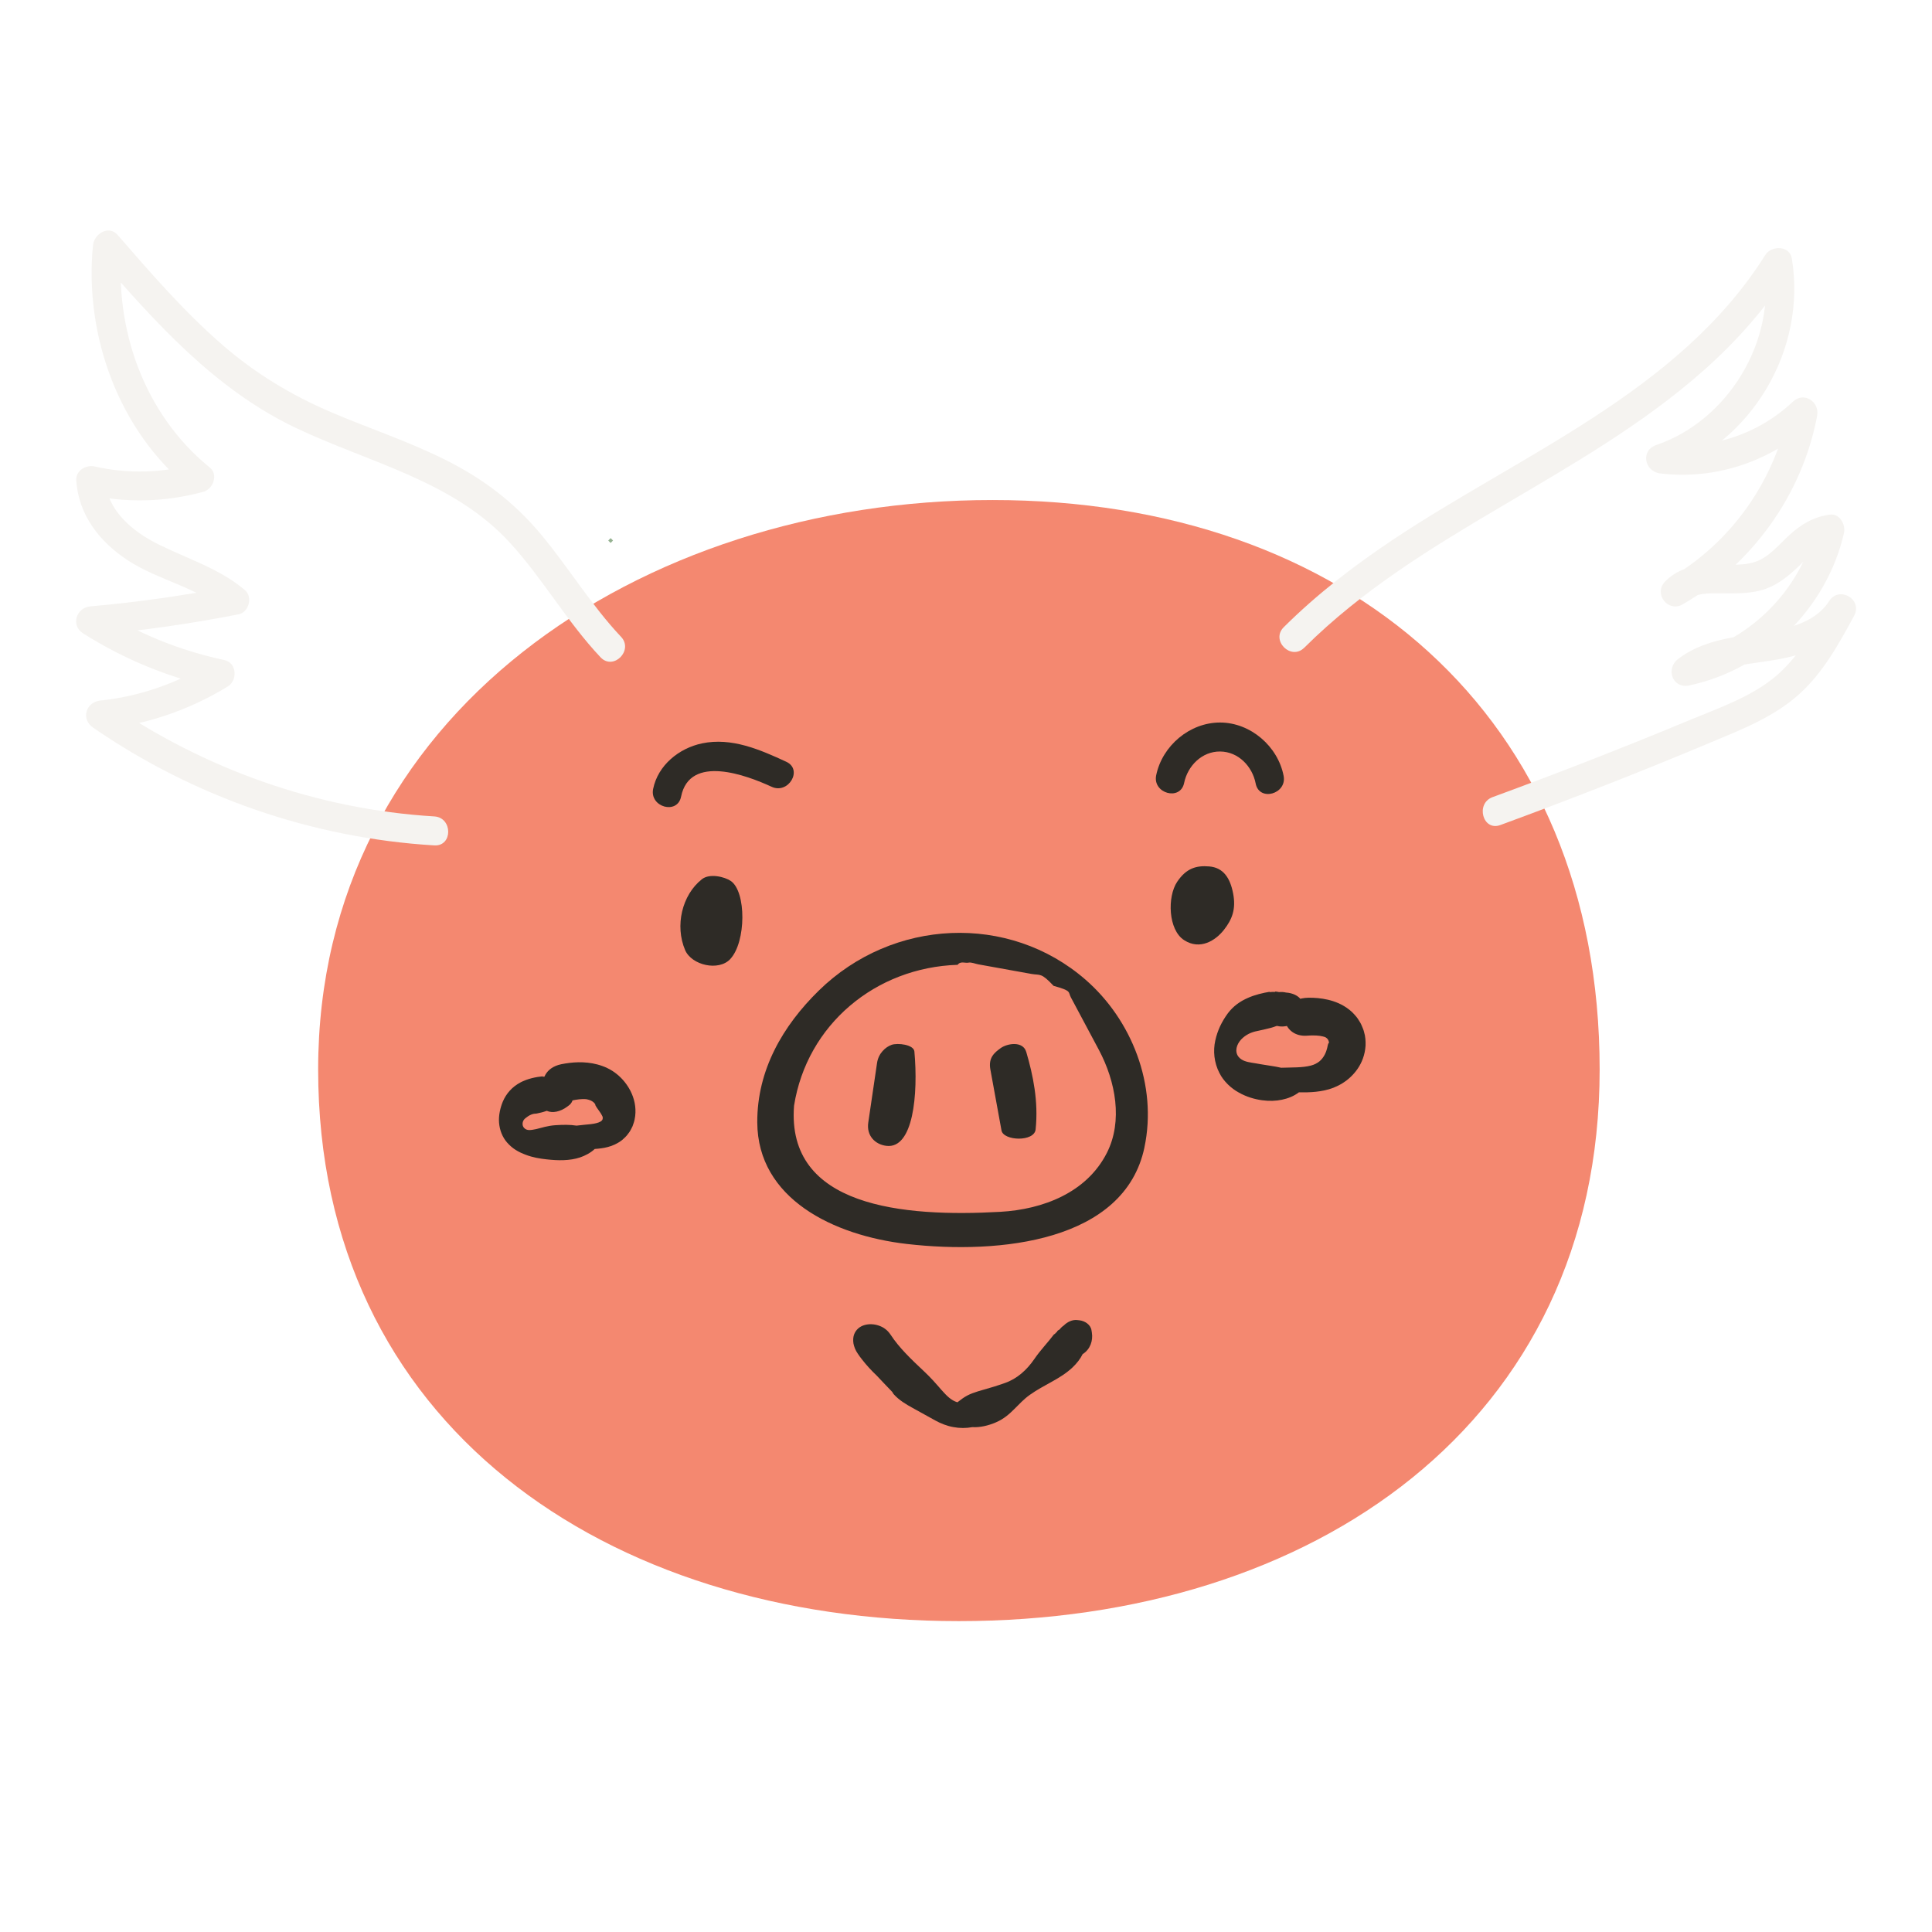
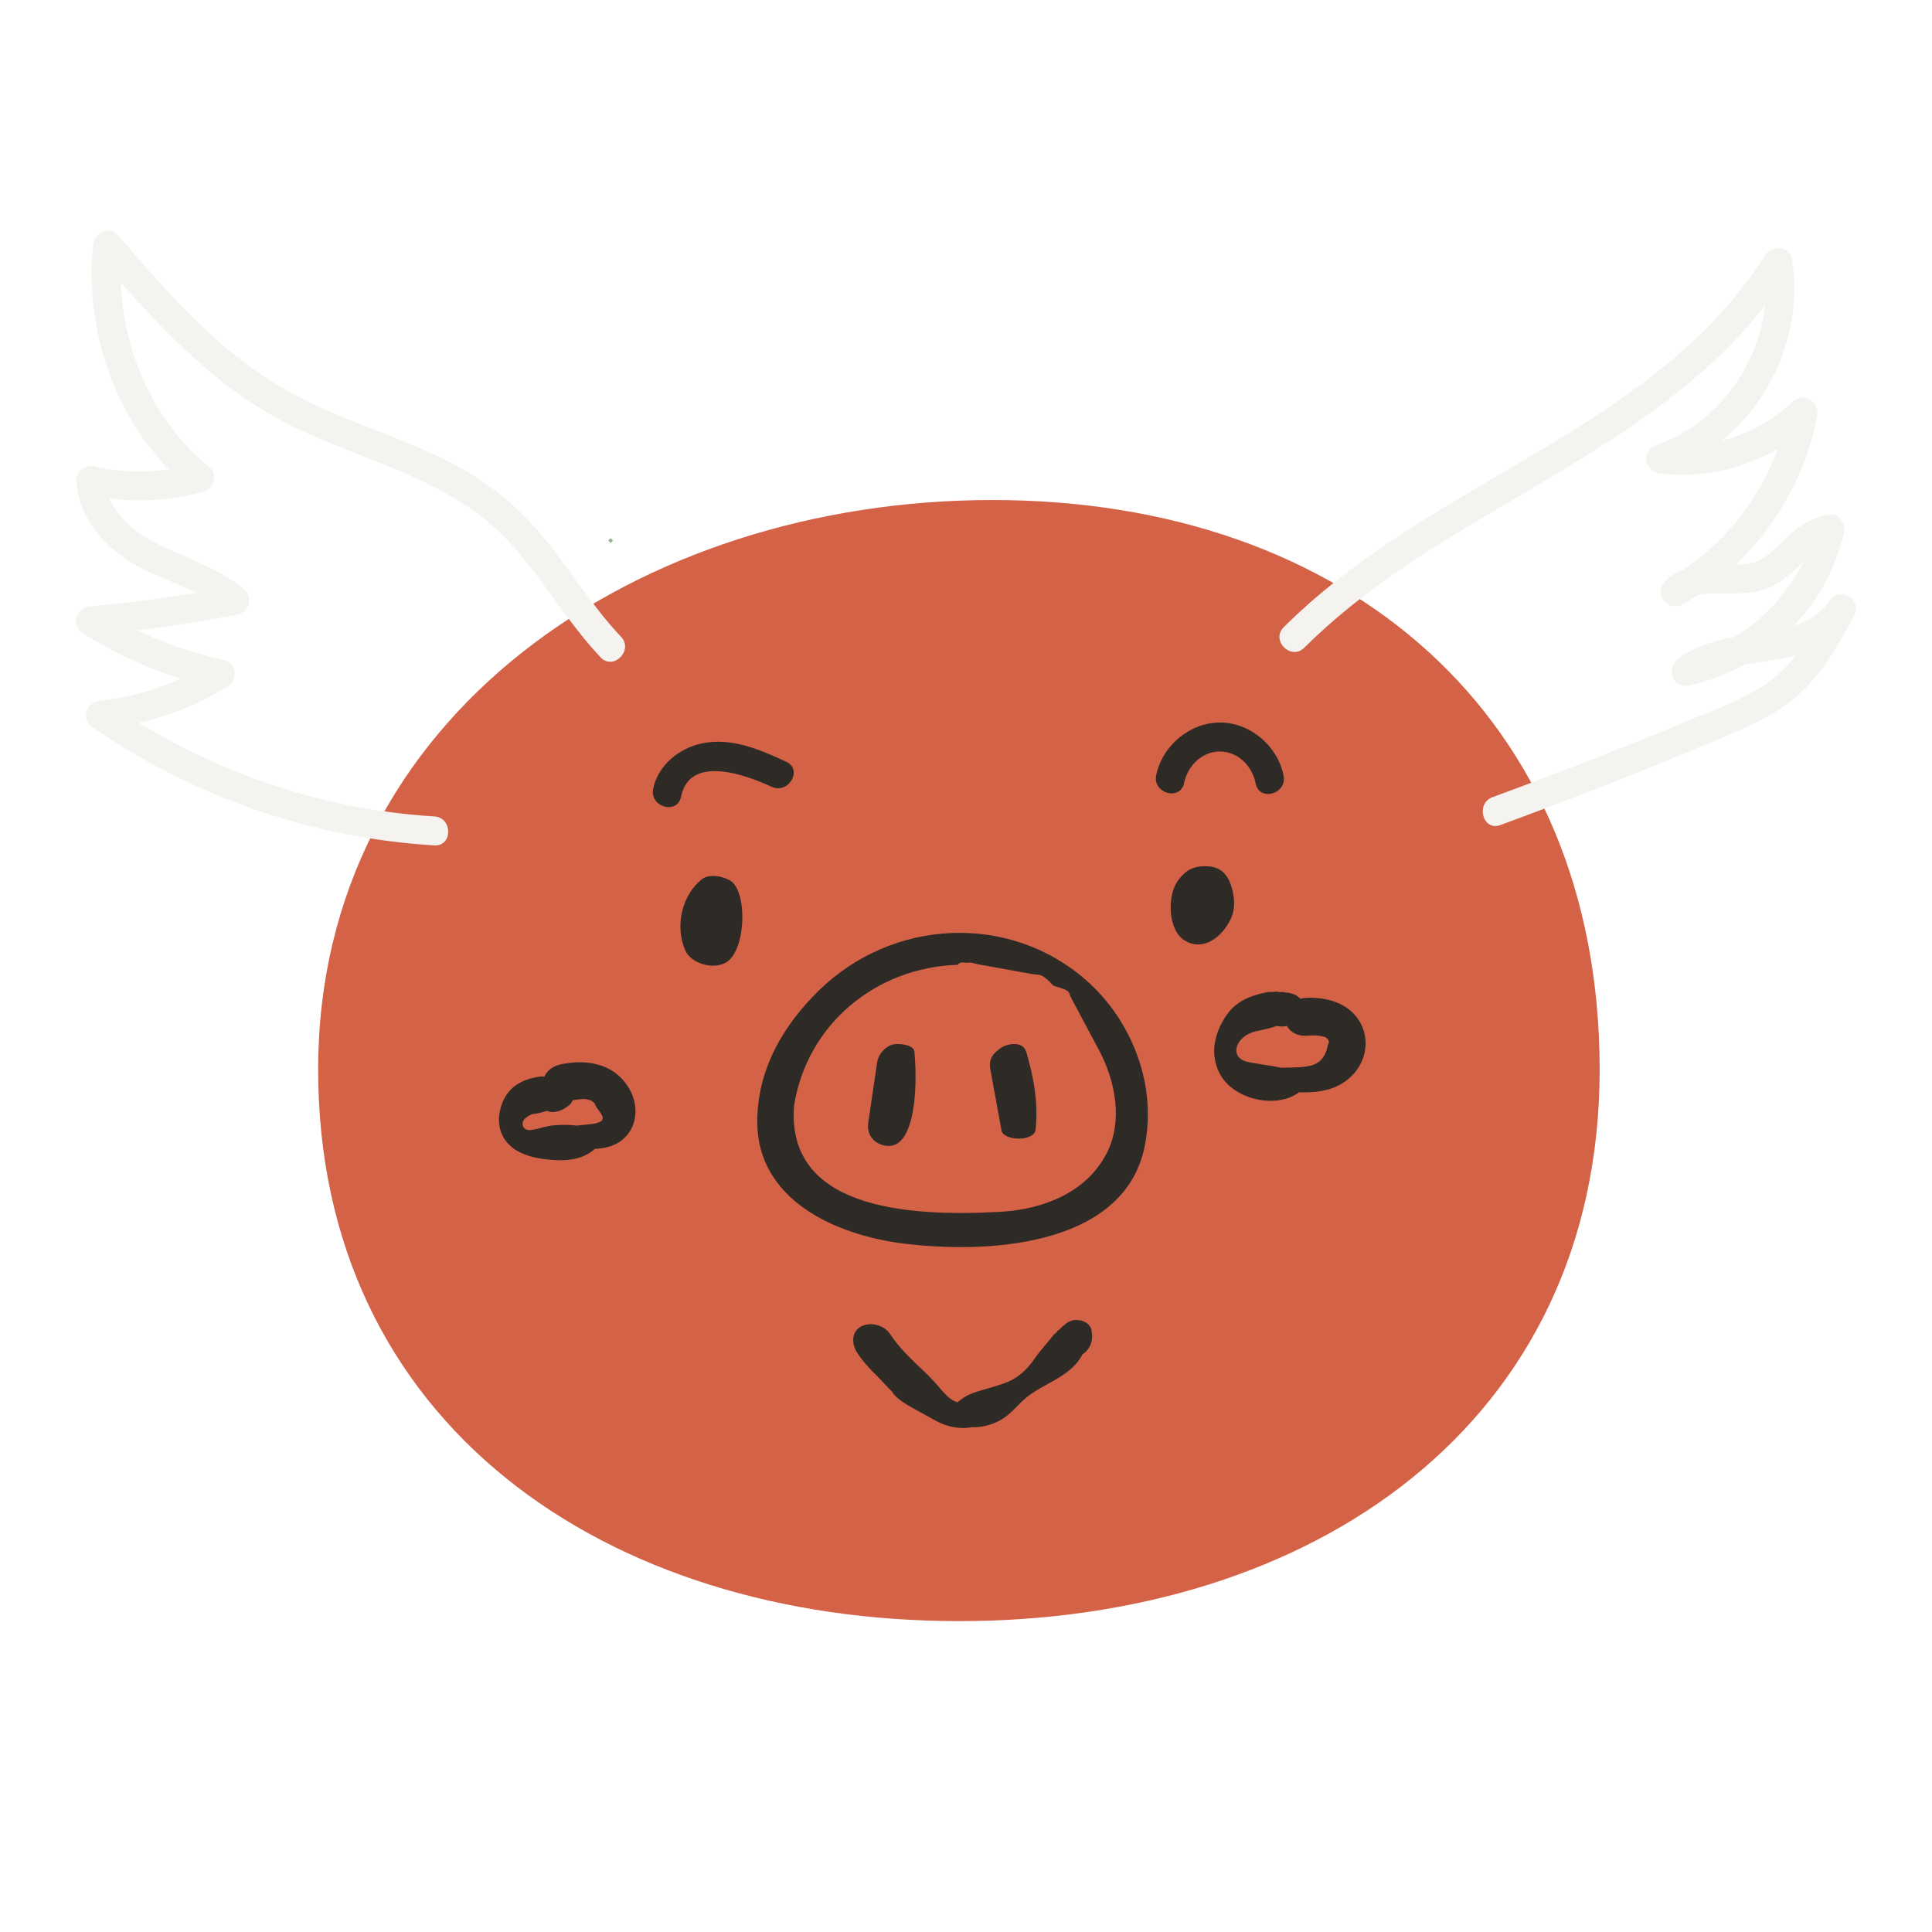
<svg xmlns="http://www.w3.org/2000/svg" id="Layer_1" data-name="Layer 1" viewBox="0 0 800 800">
  <defs>
    <style>
      .cls-1 {
        fill: #94b190;
      }

      .cls-2 {
        fill: #2e2b26;
      }

      .cls-3 {
-         fill: #f48870;
+         fill: #D46247;
      }

      .cls-ear {
        fill: #F5F3F0;
      }
    </style>
  </defs>
  <path class="cls-3" d="M131.74,442.85c0,146.53,118.79,228.42,265.32,228.42s265.32-81.89,265.32-228.42-104.89-235.8-251.42-235.8-279.22,89.27-279.22,235.8Z" />
  <path class="cls-2" d="M473.87,475.22c-8.29,38.88-59.7,44.32-98.34,39.88-30.44-3.5-61.82-18.75-61.96-50.36-.09-21.67,10.58-39.98,25.48-54.56,30.61-29.95,78.75-32.11,110.45-4.51,19.03,16.56,29.89,43.57,24.36,69.55ZM455.03,434.75l-11.6-21.75c-1.21-2.27.47-2.69-7.16-4.78-5.28-5.64-5.47-4.27-9.25-4.95l-21.89-3.95c-1.29-.23-2.99-.98-4.17-.7s-3.28-.78-4.42.89c-34.03,1.09-62.41,24.77-67.74,58.33-3.26,41.94,45.15,46.22,85.39,43.95,17.66-1,35.8-7.92,44.16-24.44,6.65-13.14,3.63-29.55-3.32-42.6Z" />
  <rect class="cls-1" x="252.14" y="223.11" width="1.41" height="1.41" transform="translate(-84.2 244.35) rotate(-45)" />
  <path class="cls-3" d="M378.63,435.4c-.26-2.88-6.98-3.63-9.45-2.75s-5.42,3.48-6.01,7.48l-3.64,24.72c-.8,5.4,2.82,9.04,7.49,9.62,11.17,1.37,13.22-21.34,11.61-39.07ZM428.83,467.67c1.21-11.56-1.05-22.42-3.87-32.04-1.37-4.69-7.85-3.59-10.6-1.62s-5.16,4-4.28,8.79l4.62,25.31c.79,4.35,13.58,4.82,14.13-.43Z" />
  <path class="cls-2" d="M378.63,435.4c1.61,17.73-.44,40.44-11.61,39.07-4.67-.57-8.29-4.22-7.49-9.62l3.64-24.72c.59-4,3.51-6.59,6.01-7.48s9.19-.13,9.45,2.75Z" />
  <path class="cls-2" d="M428.83,467.67c-.55,5.25-13.34,4.78-14.13.43l-4.62-25.31c-.87-4.79,1.66-6.92,4.28-8.79,2.76-1.97,9.23-3.07,10.6,1.62,2.82,9.62,5.08,20.48,3.87,32.04Z" />
  <path class="cls-2" d="M446.97,546.71l-.94-.11c-1.98-.22-4.07.77-5.59,2.3-.61.4-1.17.93-1.65,1.57-.22.14-.44.24-.65.41l-.37.28.07.15c-.46.39-.88.83-1.27,1.29l.09-.35c-2.82,3.74-5.78,6.7-8.39,10.53-3.07,4.48-7.11,8.11-12.04,9.85-.96.36-1.95.68-2.95,1-1,.35-1.96.63-2.92.91-1.91.56-3.75,1.07-5.39,1.58-1.65.51-3.09,1.03-4.42,1.73-1.34.7-2.57,1.61-4.11,2.81-2.58-.77-4.44-2.69-6.56-5.07-1.04-1.19-2.19-2.54-3.41-3.86-1.21-1.31-2.45-2.59-3.76-3.81-5.37-5.04-10.42-9.87-13.89-15.19-.69-1.01-1.39-1.8-2.25-2.42-.79-.63-1.73-1.08-2.68-1.41-1.88-.66-4.08-.77-5.99-.2-1.91.57-3.53,1.87-4.28,3.99-.35,1.04-.43,2.27-.22,3.63.26,1.32.8,2.8,1.8,4.22.53.83,1.12,1.58,1.7,2.33,1.91,2.47,3.98,4.7,6.11,6.72,2.19,2.35,4.39,4.61,6.51,6.84.14.32.31.63.55.89,2.18,2.43,5.02,4.14,7.87,5.7,3.13,1.73,6.29,3.48,9.4,5.2,2.15,1.19,4.77,2.24,7.43,2.71,2.66.5,5.35.48,7.81.02,3.2.18,6.61-.6,9.85-2,3.23-1.38,5.59-3.5,7.62-5.54,2.07-2.04,3.94-4.11,6.39-5.84,3.03-2.16,6.1-3.74,9.12-5.44,3.02-1.69,6-3.48,8.64-5.99,1.67-1.6,3.15-3.47,4.09-5.41,3.18-1.99,4.37-5.61,3.82-8.98l-.15-.95c-.38-2.34-2.81-3.85-4.96-4.09Z" />
  <g id="eyes">
    <path class="cls-2" d="M302.44,397.08c-4.84,5.24-16.07,2.59-18.74-3.66-4.31-10.09-1.31-22.84,6.95-29.36,3.21-2.53,9.43-1.01,11.98.75,6.41,4.43,6.37,25.14-.2,32.26Z" />
    <path class="cls-2" d="M510.61,369.95c1.25,6.51-.39,10.73-3.83,15.11s-9.85,8.5-16.47,4.23-7-17.98-2.88-24.14c3.79-5.66,7.96-6.83,13.3-6.38,5.77.49,8.64,4.69,9.88,11.18Z" />
  </g>
  <g id="ears">
    <path class="cls-ear" d="M540.07,268.21c48.07-47.89,114.84-70.02,165.38-114.83,13.8-12.23,26.08-26.13,35.91-41.75l-10.97-1.43c5.14,30.99-14.87,63.94-44.5,74.05-6.71,2.29-5,10.98,1.6,11.79,23.13,2.83,46.55-5.28,63.42-21.23l-10.03-5.84c-5.59,29.76-23.92,55.88-50.23,70.95,2.42,3.14,4.85,6.28,7.27,9.42,3.89-4.02,9.64-3.69,14.85-3.66,6.16.03,12.58.24,18.46-1.89,5.47-1.98,9.8-5.69,13.95-9.65,3.47-3.32,7.5-8.38,12.61-9.05l-5.79-7.6c-6.22,27.31-28.3,48.96-55.68,54.75,1.54,3.66,3.08,7.31,4.62,10.97,10.6-8.1,24.12-7.99,36.68-10.44,11.9-2.32,23.4-7.23,30.13-17.79-3.45-2.02-6.91-4.04-10.36-6.06-5.97,11.03-12.04,22.42-21.67,30.74-10.17,8.78-23.77,13.39-36,18.48-26.99,11.22-54.22,21.86-81.67,31.93-7.19,2.64-4.08,14.24,3.19,11.57,29.27-10.74,58.3-22.12,87.06-34.18,12.81-5.37,26.02-10.47,36.53-19.86,10-8.93,16.61-20.97,22.92-32.62,3.69-6.81-6.21-12.57-10.36-6.06-6.05,9.49-18.47,11.71-28.79,13.24-11.78,1.74-23.96,3.24-33.72,10.69-5.26,4.02-2.41,12.45,4.62,10.97,31.21-6.59,56.98-32.03,64.06-63.13.76-3.35-1.7-8.13-5.79-7.6-6.81.9-11.9,3.96-16.92,8.55-4.36,3.98-8.31,9.08-14.08,11.01-6.14,2.05-13.1.76-19.45,1.11-6.77.38-13.05,2.09-17.89,7.1s1.28,12.85,7.27,9.42c28.79-16.5,49.62-45.48,55.74-78.13,1.08-5.76-5.46-10.15-10.03-5.84-14.75,13.95-34.86,20.17-54.94,17.71l1.6,11.79c36.29-12.37,59.14-51.09,52.88-88.81-.89-5.4-8.45-5.43-10.97-1.43-35.68,56.72-101.12,82.41-154.67,118.23-15.92,10.65-31.16,22.39-44.75,35.92-5.48,5.46,3.01,13.94,8.49,8.49h0Z" />
    <path class="cls-ear" d="M257.17,263.7c-12.32-13.07-21.61-28.54-33.07-42.31s-24.66-23.55-40.18-31.23-31.3-12.85-46.86-19.5c-16.45-7.03-31.49-16.14-45.01-27.89-15.82-13.75-29.6-29.65-43.31-45.45-3.74-4.32-9.78-.45-10.24,4.24-3.65,37.14,10.57,76.76,39.91,100.53.88-3.34,1.77-6.69,2.65-10.03-13.78,3.79-27.94,4.26-41.89,1.09-3.56-.81-7.87,1.71-7.6,5.79.96,14.39,9.79,25.6,21.61,33.25,12.59,8.14,28.17,10.87,39.77,20.66l2.65-10.03c-19.24,3.78-38.64,6.55-58.17,8.26-5.82.51-8.3,7.84-3.03,11.18,16.95,10.74,35.65,18.45,55.29,22.62-.48-3.66-.96-7.31-1.43-10.97-14.25,8.71-30.07,14.46-46.73,16.17-5.95.61-8.13,7.66-3.03,11.18,41.73,28.78,90.72,45.75,141.32,48.8,7.71.46,7.69-11.54,0-12-48.54-2.92-95.29-19.59-135.27-47.16-1.01,3.73-2.02,7.45-3.03,11.18,18.82-1.93,36.64-7.94,52.78-17.81,4.17-2.55,3.8-9.85-1.43-10.97-18.72-3.98-36.26-11.18-52.42-21.41-1.01,3.73-2.02,7.45-3.03,11.18,20.6-1.81,41.08-4.71,61.36-8.69,4.26-.84,6-7.2,2.65-10.03-10.69-9.02-23.68-12.88-35.99-19.02-10.46-5.23-21.04-13.87-21.88-26.4l-7.6,5.79c16.04,3.64,32.41,3.26,48.27-1.09,4.01-1.1,6.26-7.1,2.65-10.03-27.2-22.03-39.78-57.65-36.4-92.05l-10.24,4.24c23.89,27.54,48.6,55.32,82.06,71.3,30.51,14.57,65.3,21.85,88.94,47.75,13.59,14.89,23.58,32.64,37.43,47.33,5.31,5.63,13.78-2.87,8.49-8.49h0Z" />
  </g>
  <path class="cls-2" d="M490.32,324.21c1.45-7.06,7.35-13.1,14.92-13.03s13.34,6.18,14.71,13.27c1.47,7.57,13.03,4.37,11.57-3.19-2.36-12.23-13.69-22.05-26.28-22.08s-23.97,9.6-26.49,21.84c-1.55,7.54,10.01,10.76,11.57,3.19h0Z" />
  <path class="cls-2" d="M325.58,315.43c-10.89-5.03-22.62-10.17-34.86-7.62-9.56,1.99-18.29,9.06-20.27,18.88-1.52,7.54,10.05,10.77,11.57,3.19,3.58-17.8,27.29-8.8,37.5-4.09,6.96,3.22,13.07-7.12,6.06-10.36h0Z" />
  <path class="cls-2" d="M539.32,414.84l-.55-.83c-1.15-1.73-3.57-2.85-6.27-3.02-.87-.21-1.85-.28-2.88-.19-.32-.06-.62-.14-.96-.17l-.6-.06-.08.15c-.79-.02-1.6,0-2.42.13l.42-.22c-3.14.54-6.27,1.25-9.3,2.6-.76.31-1.49.72-2.23,1.11-.75.44-1.56.94-2.26,1.48-1.44,1.08-2.7,2.36-3.78,3.79-1.25,1.7-2.3,3.46-3.19,5.32-.86,1.87-1.55,3.84-2,5.94-.46,2.08-.61,4.35-.34,6.66.26,2.29.97,4.71,2.06,6.78,1.68,3.38,4.81,6.35,8.01,8.08,3.23,1.83,6.52,2.75,9.56,3.19,3.02.42,5.91.31,8.31-.21,2.47-.51,4.93-1.46,7.01-3.05,2.27.03,4.59.01,6.99-.24,2.41-.26,4.86-.71,7.38-1.69,2.61-1.04,5.03-2.51,7.12-4.5,2.08-2,3.92-4.48,5.05-7.64.58-1.63.96-3.4,1.08-5.26.07-1.86-.06-3.81-.62-5.66-.22-.96-.62-1.76-.97-2.63-.33-.86-.84-1.66-1.36-2.46-.49-.82-1.1-1.53-1.74-2.23-.62-.73-1.31-1.32-2.02-1.89-2.86-2.28-5.96-3.46-8.8-4.14-2.86-.66-5.58-.88-8.15-.84-3.97.06-6.64,1.52-8.18,3.31-1.55,1.8-1.98,3.97-1.62,5.93.36,1.97,1.48,3.74,3.1,4.91,1.63,1.18,3.75,1.76,6.28,1.55.71-.04,1.42-.1,2.08-.09,1.13-.03,2.12.07,3.07.17.86.16,1.72.32,2.26.57.16.08.32.15.41.26.1.09.24.17.34.26.13.21.34.35.42.58.16.16.16.49.29.71.02.12,0,.22.03.32,0,.11-.03.21-.02.31-.14.1-.26.19-.28.28-.16.43-.23,1.01-.43,1.82-.19.8-.52,1.77-1.04,2.75-.52.97-1.23,1.93-2.09,2.66-.97.79-2.23,1.45-3.6,1.79-3.48.92-7.81.74-12.32.9-2.81-.66-5.67-.95-8.48-1.46-2.71-.54-4.89-.67-6.7-1.36-.89-.35-1.72-.85-2.38-1.61-.62-.72-1-1.67-1-2.74.01-1.33.55-2.65,1.35-3.74.8-1.1,1.86-1.99,2.97-2.67,1.11-.69,2.31-1.14,3.4-1.42,1.18-.26,2.38-.52,3.63-.8,1.68-.39,3.57-.82,5.43-1.53,1.67.42,3.34.32,4.98-.18,1.64-.5,3.23-1.42,4.54-2.63l.74-.69c1.84-1.68,1.6-4.53.35-6.42Z" />
  <path class="cls-2" d="M237,451.38l-.37-.89c-.76-1.87-2.83-3.31-5.35-3.82-.8-.31-1.72-.5-2.73-.52-.29-.1-.58-.2-.92-.27l-.58-.11-.09.14c-.78-.1-1.58-.14-2.41-.07l.43-.19c-1.58.14-3.19.4-4.78.8-.8.19-1.59.45-2.37.73-.39.13-.78.31-1.16.48l-.57.25-.63.33c-3.43,1.82-5.85,4.59-7.26,7.9-1.03,2.46-1.83,5.78-1.56,8.79.25,3.02,1.36,5.93,3.35,8.2,1.01,1.13,2.15,2.16,3.47,2.99.66.41,1.34.8,2.06,1.14.36.17.71.34,1.12.49l1.01.4c2.98,1.15,5.94,1.61,8.55,1.9,2.47.28,4.83.44,7.2.35,2.35-.09,4.64-.43,6.76-1.13,1.07-.36,2.05-.8,3.11-1.37,1.04-.57,2.07-1.27,3-2.14,1.7-.13,3.49-.29,5.42-.81,1.92-.5,3.95-1.38,5.86-2.85.7-.63,1.44-1.26,2.05-2,.58-.76,1.22-1.52,1.64-2.41.23-.43.45-.88.67-1.33.18-.46.34-.95.49-1.42.34-.95.45-1.86.61-2.82.44-3.78-.39-7.31-1.98-10.44-1.37-2.63-3.23-4.98-5.63-6.92-1.19-.97-2.54-1.83-4.02-2.53-.77-.4-1.37-.58-2.04-.84-.66-.26-1.33-.42-1.99-.62-2.67-.71-5.34-.95-7.85-.91-2.51.05-4.87.37-7.1.81-3.4.71-5.45,2.4-6.55,4.3-1.1,1.91-1.27,4.08-.75,6,.52,1.93,1.76,3.61,3.48,4.59,1.73.99,3.89,1.28,6.26.62.66-.18,1.32-.35,1.95-.48,2.09-.45,4.03-.69,5.77-.58.48.06.91.2,1.36.32.39.15.93.33,1.09.47.25.1.49.35.75.52.23.27.5.47.7.79,0,.21.05.36.11.53.32.59.68,1.13,1.09,1.67.35.54.79,1.07,1.09,1.58.3.48.57,1,.74,1.35.13.39.12.88-.07,1.33-.12.24-.41.53-.76.73-.84.51-2.27.86-4.01,1.07-.87.11-1.81.19-2.82.28-1.02.09-2.09.2-3.12.34-2.66-.43-5.56-.39-8.71-.18-1.55.1-3.03.36-4.41.69-1.31.32-2.5.68-3.6.93-2.35.47-3.85.74-5-.52l-.08-.09c-.62-.76-.66-1.81-.35-2.59.14-.4.39-.74.66-1.02.27-.3.54-.4.93-.74.74-.59,1.6-1.02,2.35-1.24.37-.12.73-.17,1.01-.19.14-.03.27.02.37,0,.14-.02.42-.06.61-.12.57-.1,1.15-.24,1.8-.41.66-.16,1.35-.39,2.11-.65,1.27.56,2.62.63,4.09.32,1.45-.31,2.99-1.01,4.35-2.03l.77-.58c1.91-1.41,2.17-4.25,1.35-6.29Z" />
</svg>
